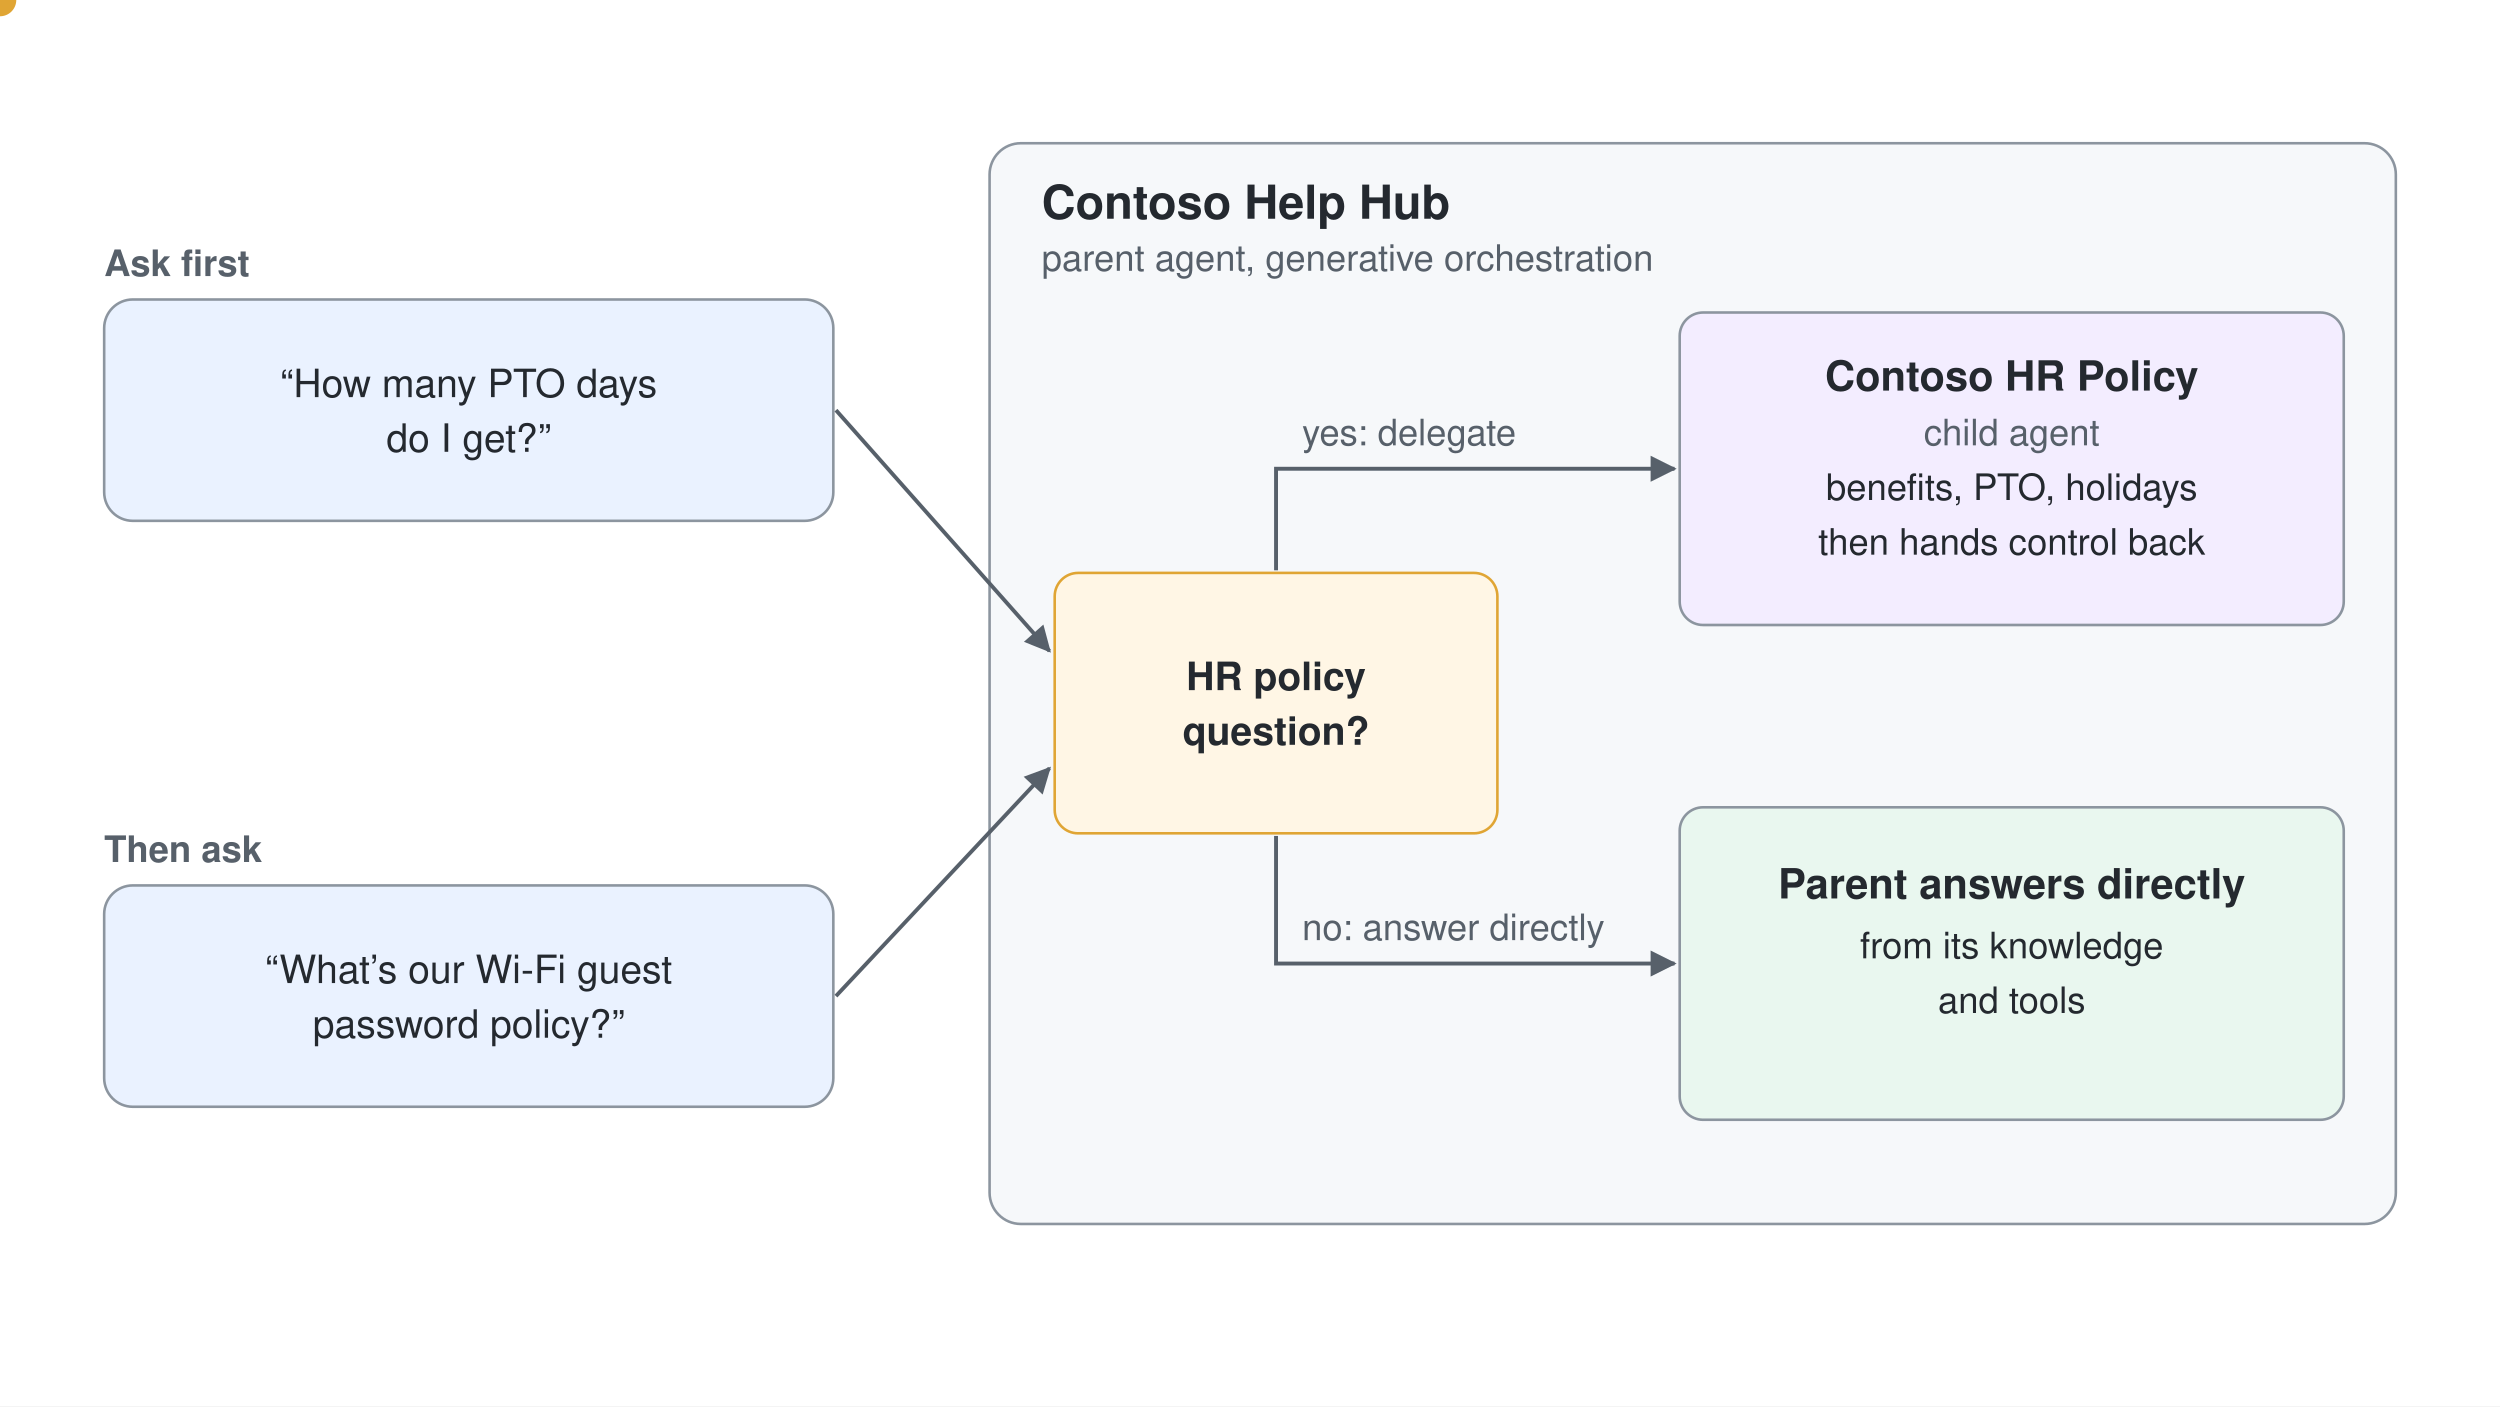
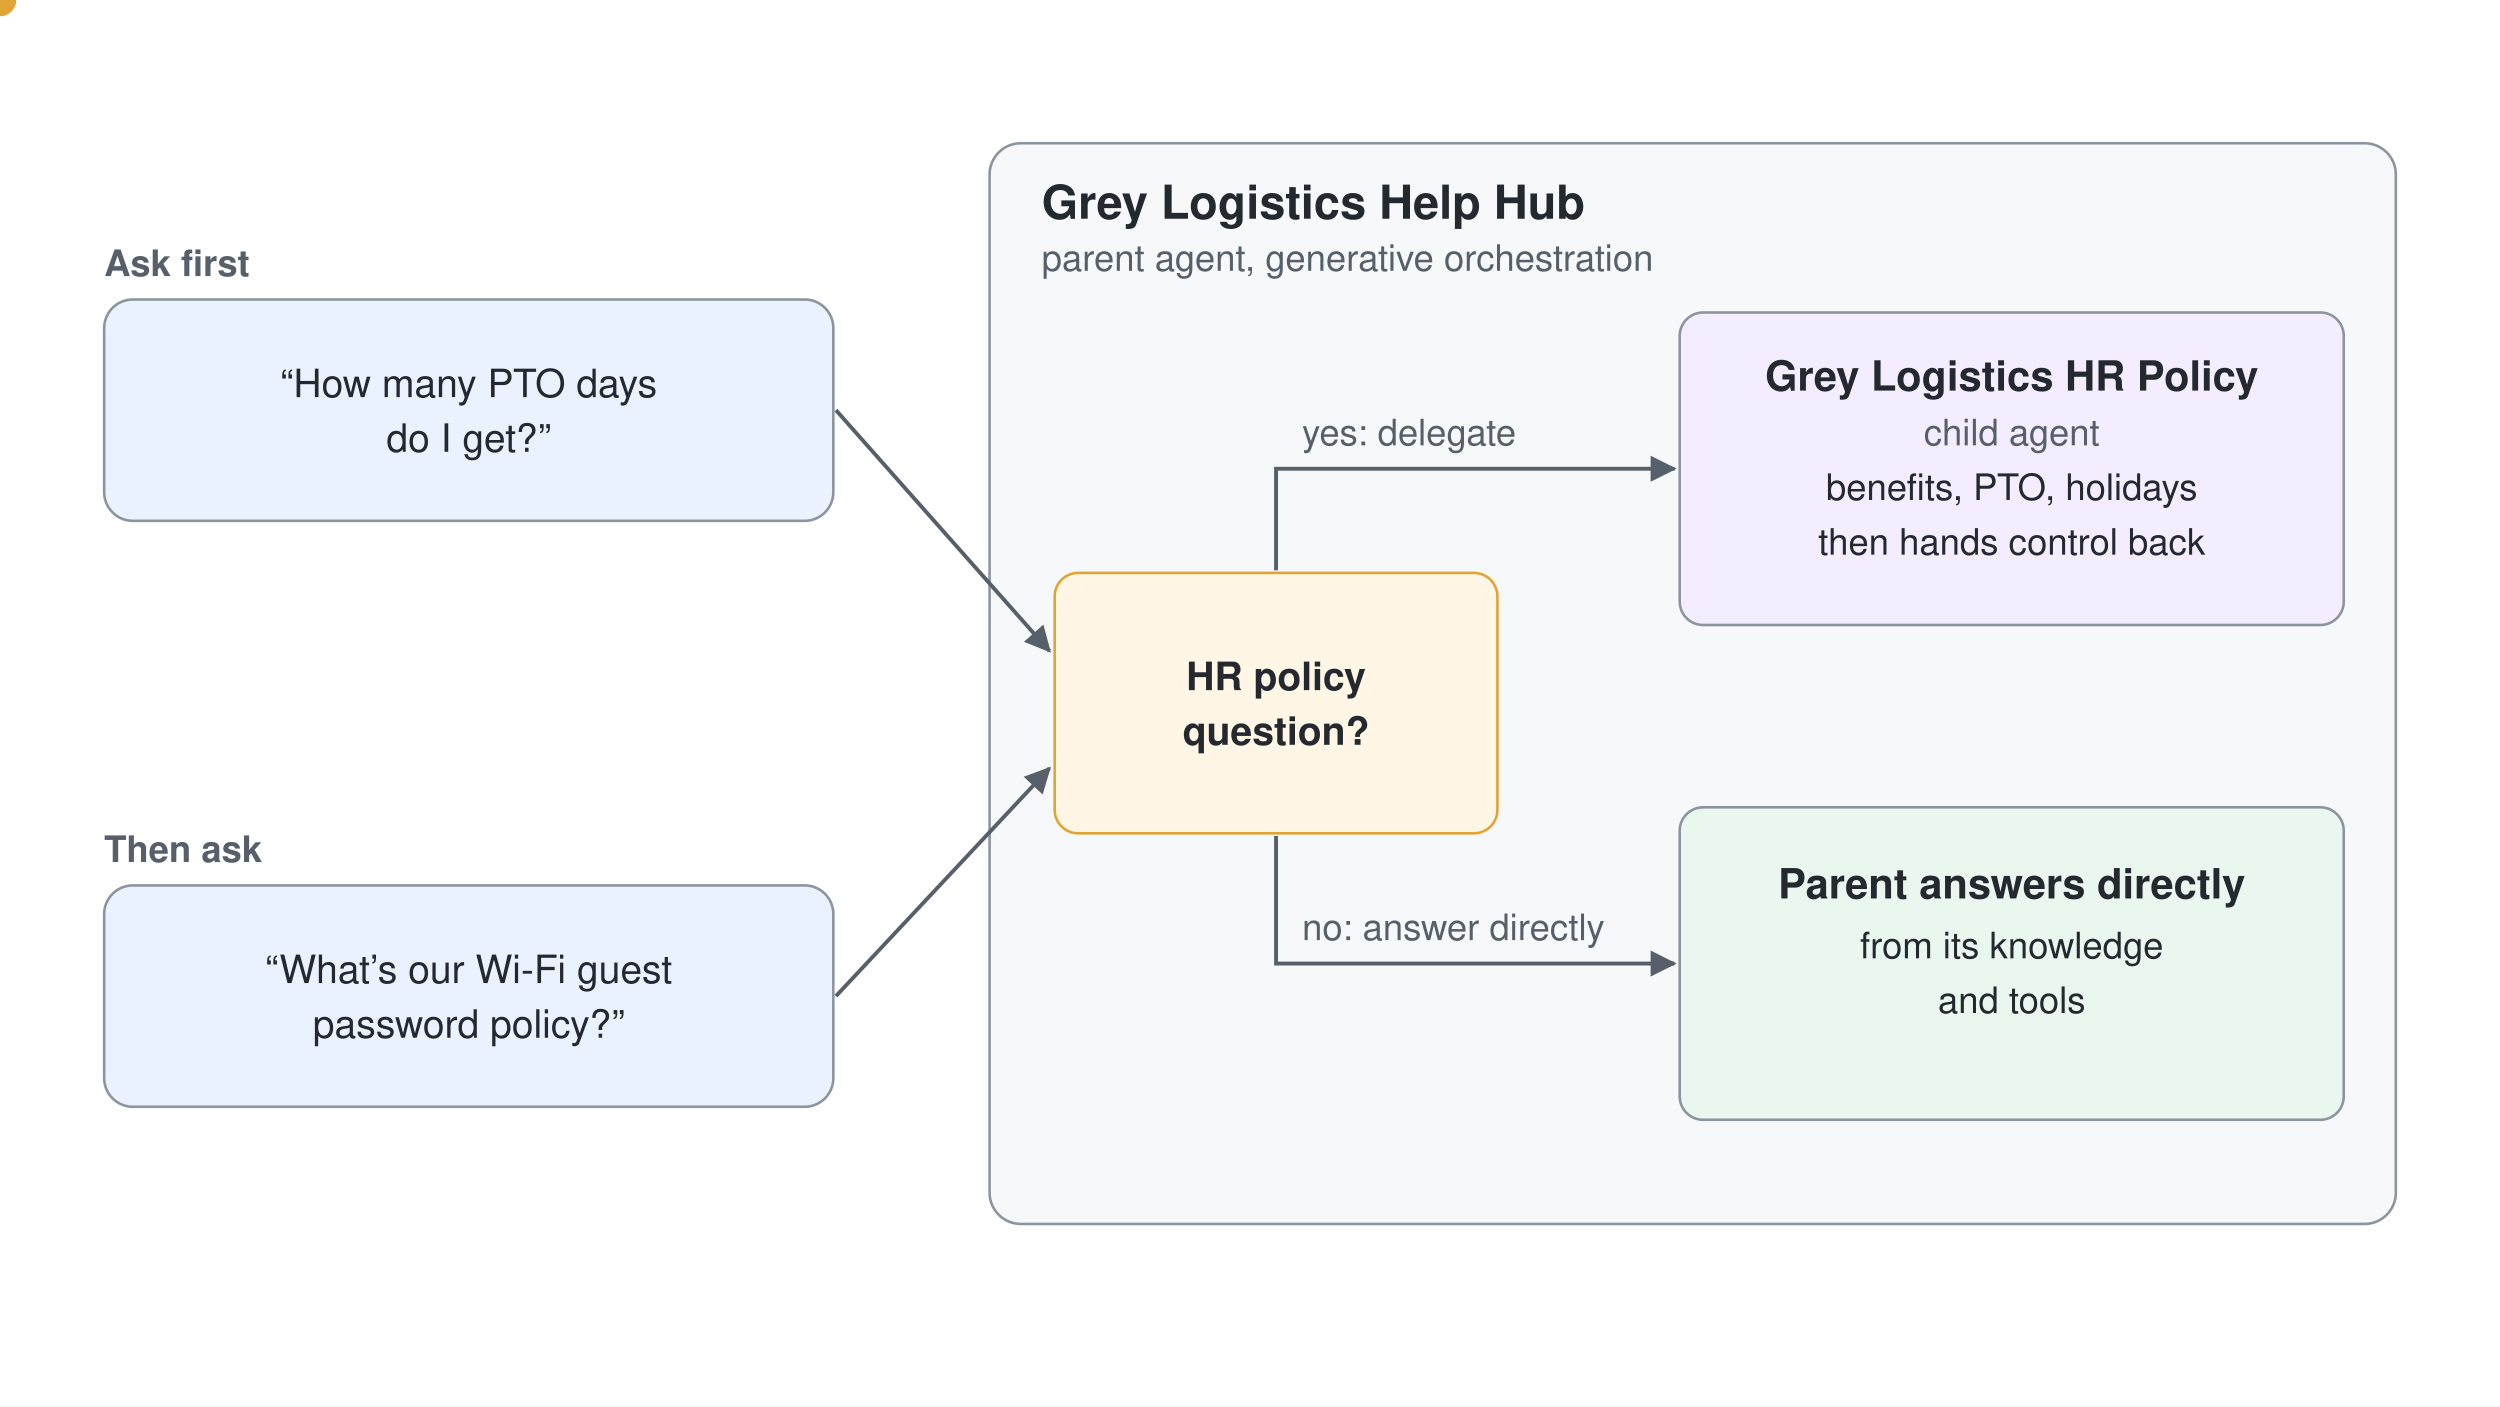
<svg xmlns="http://www.w3.org/2000/svg" viewBox="0 0 1920 1080" width="1920" height="1080" role="img" aria-labelledby="t d" font-family="Segoe UI, Helvetica, Arial, sans-serif">
  <rect x="0" y="0" width="1920" height="1080" fill="#ffffff" />
  <defs>
    <marker id="ah" viewBox="0 0 12 12" refX="11" refY="6" markerWidth="20" markerHeight="20" markerUnits="userSpaceOnUse" orient="auto">
      <path d="M0,0 L12,6 L0,12 z" fill="#57606a" />
    </marker>
  </defs>
  <text x="80" y="212" font-size="28" font-weight="600" fill="#57606a">Ask first</text>
  <rect x="80" y="230" width="560" height="170" rx="22" fill="#eaf2ff" stroke="#8c959f" stroke-width="2" />
  <text x="360" y="305" text-anchor="middle" font-size="30" fill="#24292f">“How many PTO days</text>
  <text x="360" y="347" text-anchor="middle" font-size="30" fill="#24292f">do I get?”</text>
  <text x="80" y="662" font-size="28" font-weight="600" fill="#57606a">Then ask</text>
  <rect x="80" y="680" width="560" height="170" rx="22" fill="#eaf2ff" stroke="#8c959f" stroke-width="2" />
  <text x="360" y="755" text-anchor="middle" font-size="30" fill="#24292f">“What’s our Wi-Fi guest</text>
  <text x="360" y="797" text-anchor="middle" font-size="30" fill="#24292f">password policy?”</text>
  <rect x="760" y="110" width="1080" height="830" rx="24" fill="#f6f8fa" stroke="#8c959f" stroke-width="2" />
-   <text x="800" y="168" font-size="36" font-weight="700" fill="#24292f">Contoso Help Hub</text>
+   <text x="800" y="168" font-size="36" font-weight="700" fill="#24292f">Grey Logistics Help Hub</text>
  <text x="800" y="208" font-size="28" fill="#57606a">parent agent, generative orchestration</text>
  <rect x="810" y="440" width="340" height="200" rx="18" fill="#fff6e5" stroke="#e0a534" stroke-width="2" />
  <text x="980" y="530" text-anchor="middle" font-size="30" font-weight="600" fill="#24292f">HR policy</text>
  <text x="980" y="572" text-anchor="middle" font-size="30" font-weight="600" fill="#24292f">question?</text>
  <rect x="1290" y="240" width="510" height="240" rx="18" fill="#f3edff" stroke="#8c959f" stroke-width="2" />
-   <text x="1545" y="300" text-anchor="middle" font-size="32" font-weight="700" fill="#24292f">Contoso HR Policy</text>
+   <text x="1545" y="300" text-anchor="middle" font-size="32" font-weight="700" fill="#24292f">Grey Logistics HR Policy</text>
  <text x="1545" y="342" text-anchor="middle" font-size="28" fill="#57606a">child agent</text>
  <text x="1545" y="384" text-anchor="middle" font-size="28" fill="#24292f">benefits, PTO, holidays</text>
  <text x="1545" y="426" text-anchor="middle" font-size="28" fill="#24292f">then hands control back</text>
  <rect x="1290" y="620" width="510" height="240" rx="18" fill="#e9f7ef" stroke="#8c959f" stroke-width="2" />
  <text x="1545" y="690" text-anchor="middle" font-size="32" font-weight="700" fill="#24292f">Parent answers directly</text>
  <text x="1545" y="736" text-anchor="middle" font-size="28" fill="#24292f">from its knowledge</text>
  <text x="1545" y="778" text-anchor="middle" font-size="28" fill="#24292f">and tools</text>
  <text x="1000" y="342" font-size="28" fill="#57606a">yes: delegate</text>
  <text x="1000" y="722" font-size="28" fill="#57606a">no: answer directly</text>
  <g stroke="#57606a" stroke-width="3" fill="none" marker-end="url(#ah)">
    <line x1="642" y1="315" x2="806" y2="500" />
    <line x1="642" y1="765" x2="806" y2="590" />
    <polyline points="980,438 980,360 1286,360" />
    <polyline points="980,642 980,740 1286,740" />
  </g>
  <g fill="none" stroke="#e0a534" stroke-width="6">
    <rect x="802" y="432" width="356" height="216" rx="24" opacity="0">
      <animate attributeName="opacity" calcMode="discrete" values="0;1;0;1;0" keyTimes="0;0.1;0.16;0.6;0.66" dur="10s" repeatCount="indefinite" />
    </rect>
    <rect x="1282" y="232" width="526" height="256" rx="24" opacity="0">
      <animate attributeName="opacity" calcMode="discrete" values="0;1;0" keyTimes="0;0.26;0.38" dur="10s" repeatCount="indefinite" />
    </rect>
    <rect x="1282" y="612" width="526" height="256" rx="24" opacity="0">
      <animate attributeName="opacity" calcMode="discrete" values="0;1;0" keyTimes="0;0.76;0.96" dur="10s" repeatCount="indefinite" />
    </rect>
  </g>
  <g fill="#e0a534" stroke="#ffffff" stroke-width="3">
    <circle r="14" cx="0" cy="0" opacity="1">
      <animateMotion path="M642,315 L806,500" calcMode="linear" keyPoints="0;1;1" keyTimes="0;0.1;1" dur="10s" repeatCount="indefinite" />
      <animate attributeName="opacity" calcMode="discrete" values="1;0" keyTimes="0;0.1" dur="10s" repeatCount="indefinite" />
    </circle>
    <circle r="14" cx="0" cy="0" opacity="0">
      <animateMotion path="M980,438 L980,360 L1286,360" calcMode="linear" keyPoints="0;0;1;1" keyTimes="0;0.16;0.26;1" dur="10s" repeatCount="indefinite" />
      <animate attributeName="opacity" calcMode="discrete" values="0;1;0" keyTimes="0;0.16;0.26" dur="10s" repeatCount="indefinite" />
    </circle>
    <circle r="14" cx="0" cy="0" opacity="0">
      <animateMotion path="M1286,360 L980,360 L980,438" calcMode="linear" keyPoints="0;0;1;1" keyTimes="0;0.38;0.48;1" dur="10s" repeatCount="indefinite" />
      <animate attributeName="opacity" calcMode="discrete" values="0;1;0" keyTimes="0;0.38;0.48" dur="10s" repeatCount="indefinite" />
    </circle>
    <circle r="14" cx="0" cy="0" opacity="0">
      <animateMotion path="M642,765 L806,590" calcMode="linear" keyPoints="0;0;1;1" keyTimes="0;0.5;0.6;1" dur="10s" repeatCount="indefinite" />
      <animate attributeName="opacity" calcMode="discrete" values="0;1;0" keyTimes="0;0.5;0.6" dur="10s" repeatCount="indefinite" />
    </circle>
    <circle r="14" cx="0" cy="0" opacity="0">
      <animateMotion path="M980,642 L980,740 L1286,740" calcMode="linear" keyPoints="0;0;1;1" keyTimes="0;0.66;0.76;1" dur="10s" repeatCount="indefinite" />
      <animate attributeName="opacity" calcMode="discrete" values="0;1;0" keyTimes="0;0.66;0.76" dur="10s" repeatCount="indefinite" />
    </circle>
  </g>
</svg>
